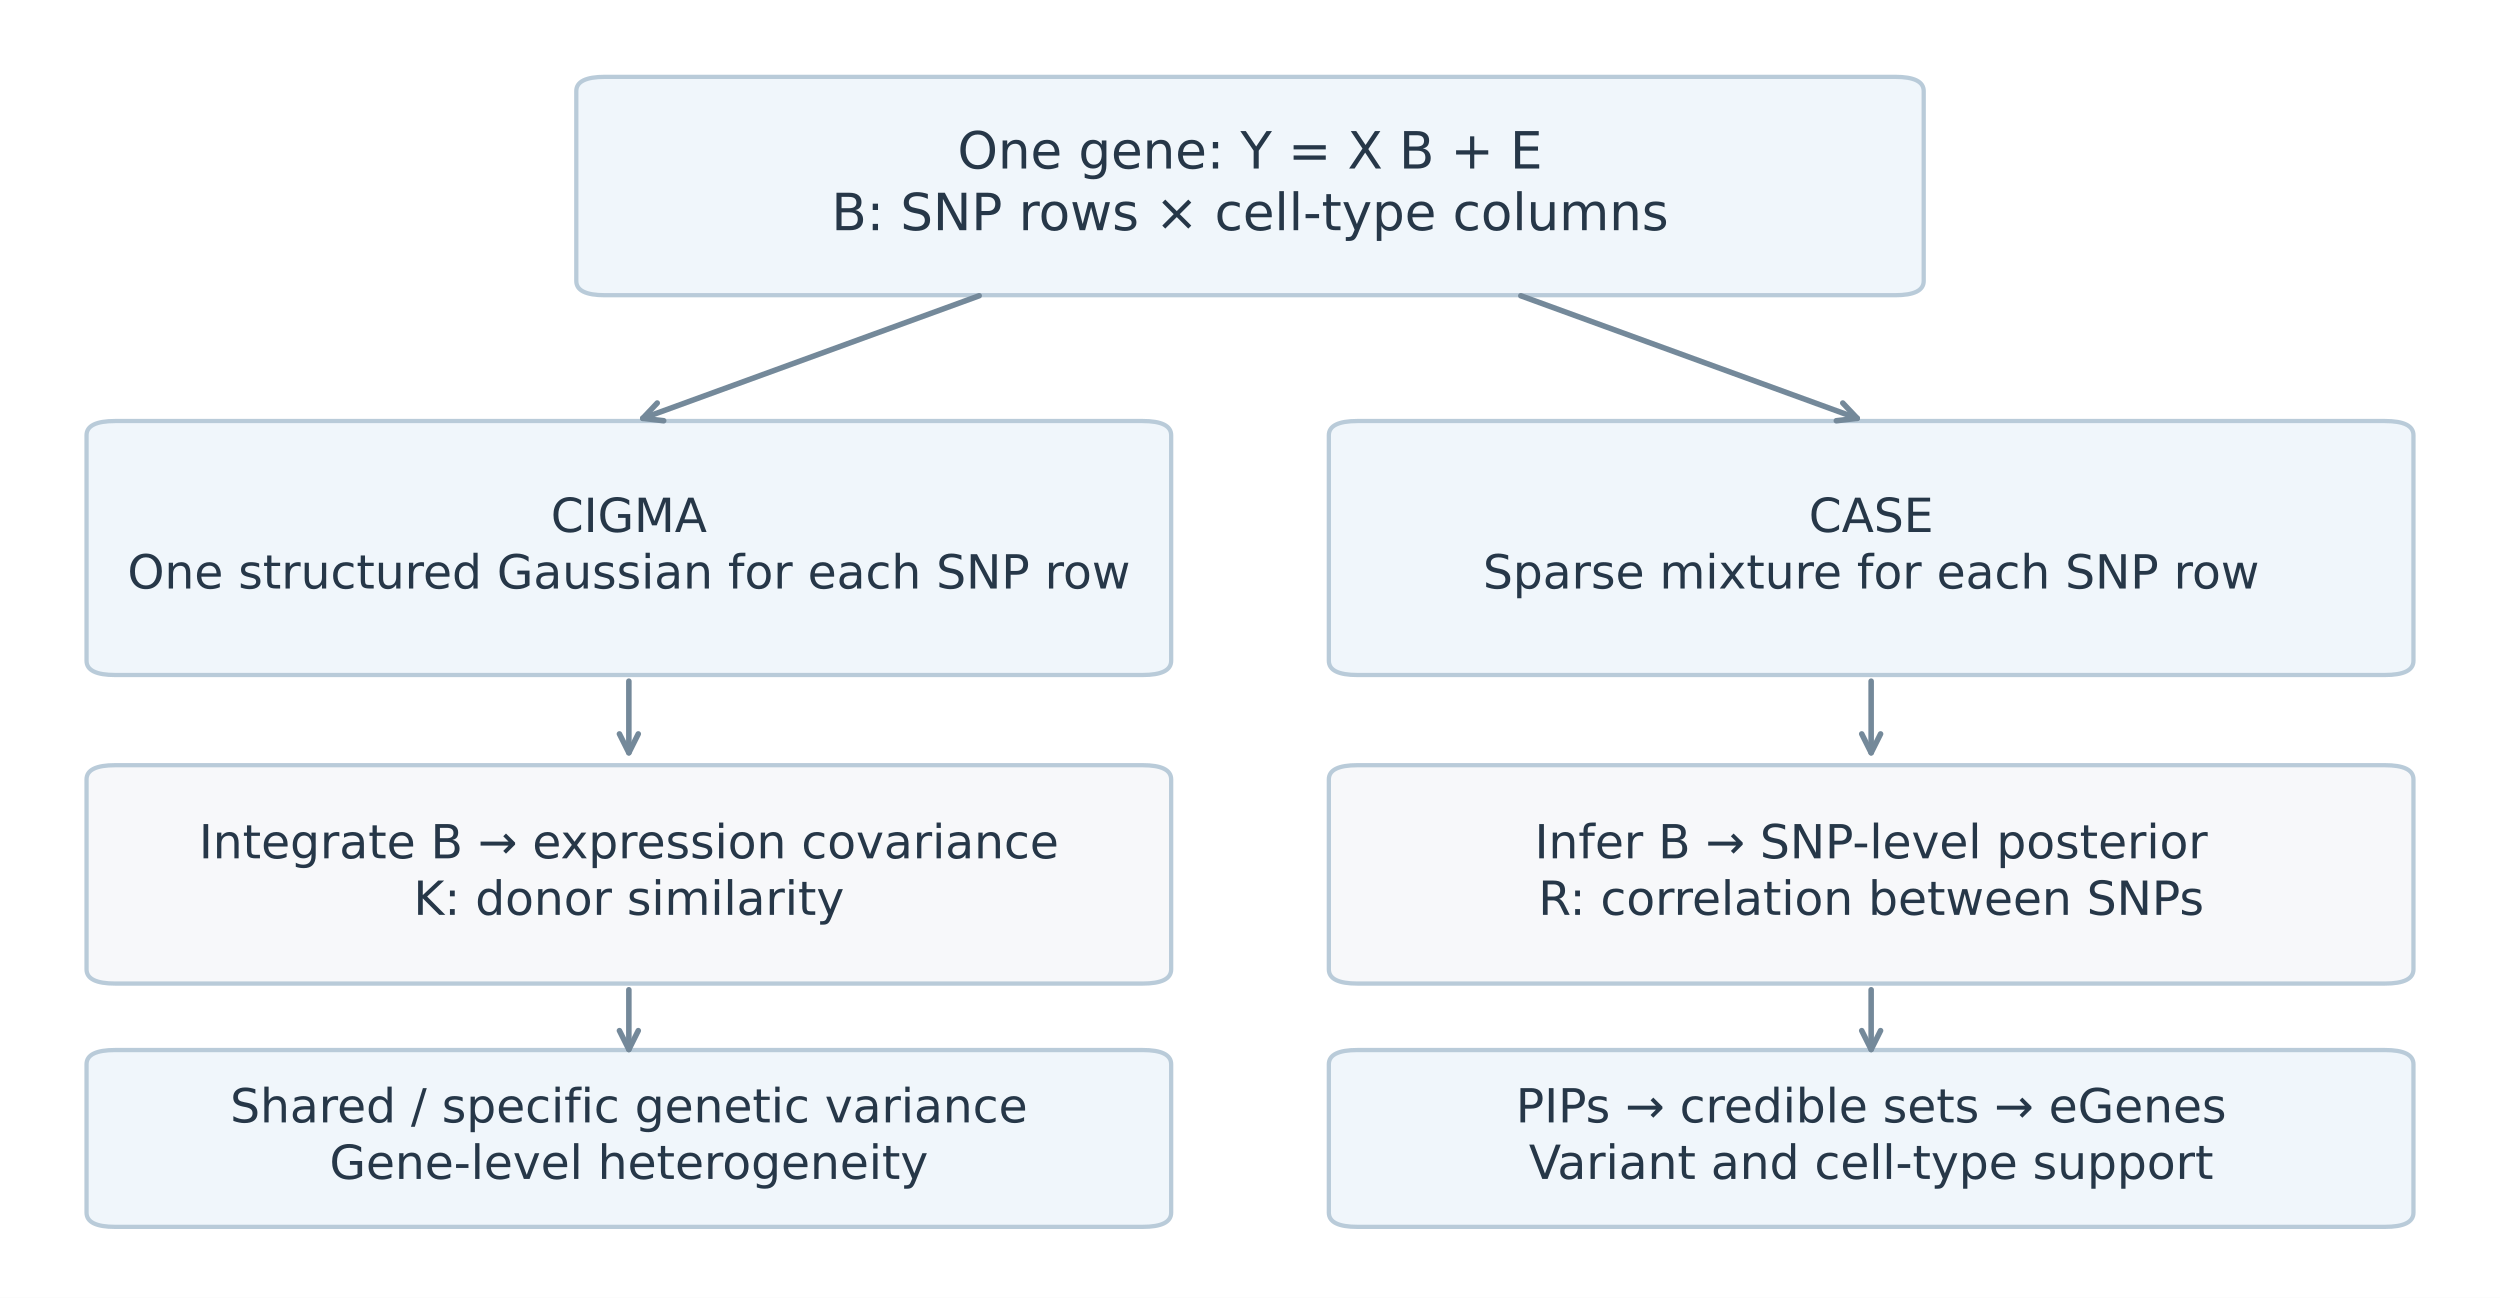
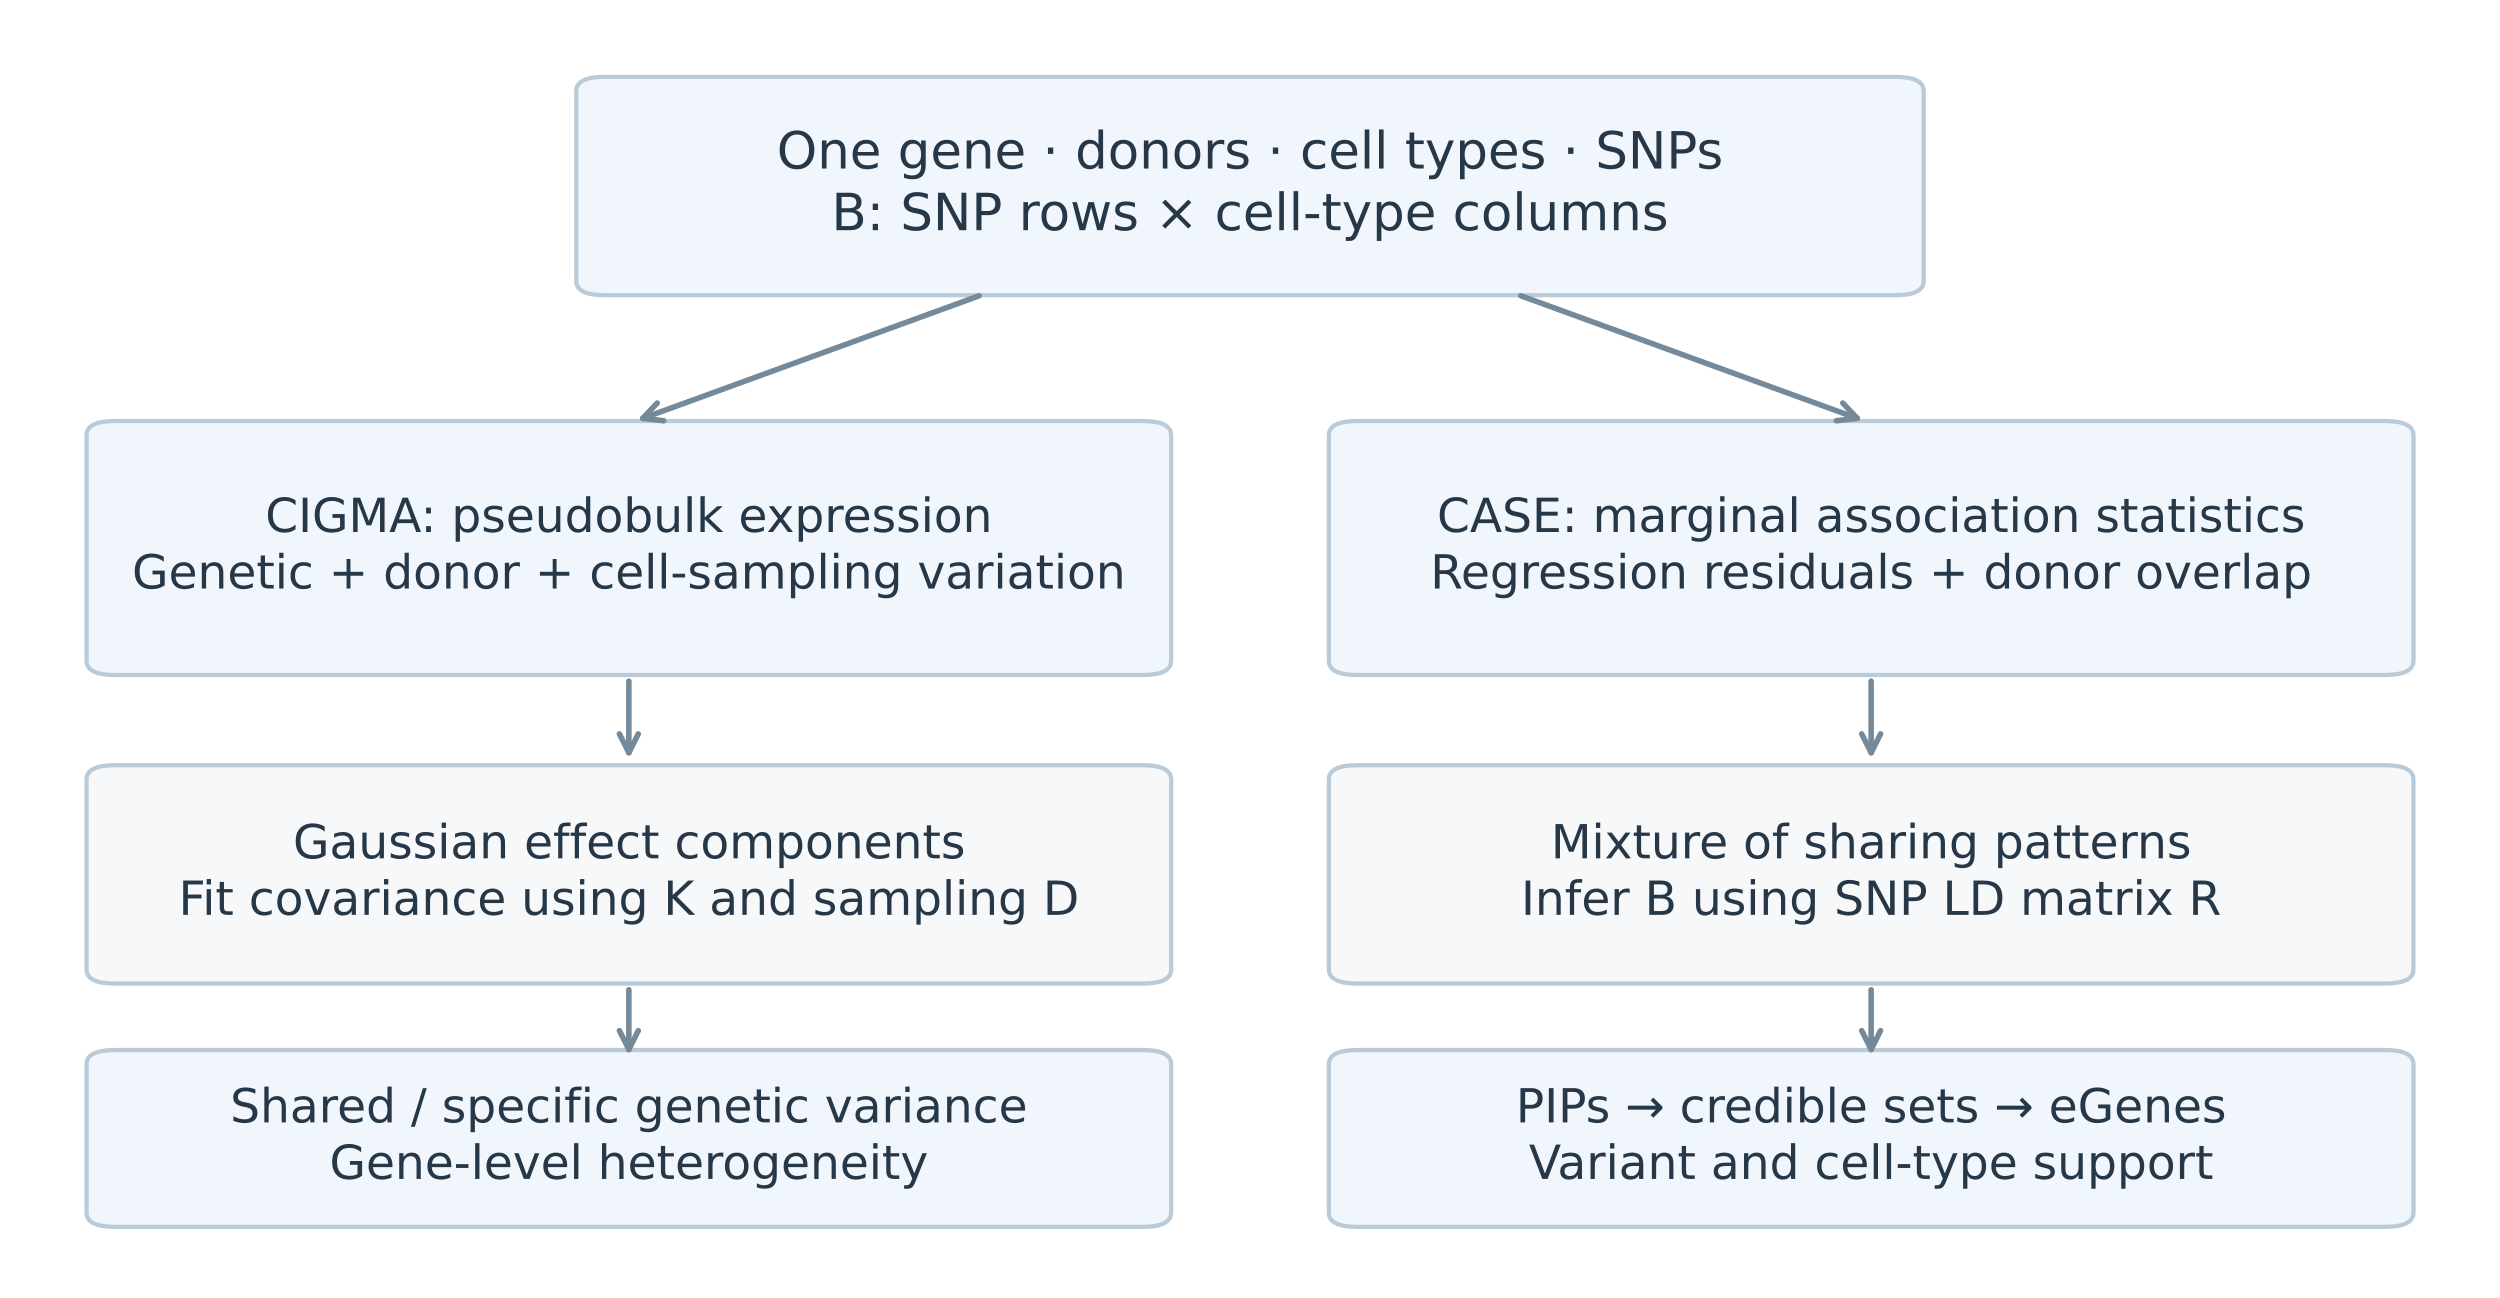
<svg xmlns="http://www.w3.org/2000/svg" width="583.92pt" height="303.12pt" viewBox="0 0 583.92 303.12" version="1.1">
  <defs>
    <style type="text/css">*{stroke-linejoin: round; stroke-linecap: butt}</style>
  </defs>
  <g id="figure_1">
    <g id="patch_1">
      <path d="M 0 303.12 L 583.92 303.12 L 583.92 0 L 0 0 z " style="fill: #ffffff" />
    </g>
    <g id="axes_1">
      <g id="patch_2">
        <path d="M 141.3 68.954 L 442.62 68.954 Q 449.316 68.954 449.316 65.628 L 449.316 21.276 Q 449.316 17.95 442.62 17.95 L 141.3 17.95 Q 134.604 17.95 134.604 21.276 L 134.604 65.628 Q 134.604 68.954 141.3 68.954 z " clip-path="url(#p57241874ad)" style="fill: #f0f6fb; stroke: #b9cbd9; stroke-linejoin: miter" />
      </g>
      <g id="patch_3">
        <path d="M 26.91 157.658 L 266.85 157.658 Q 273.546 157.658 273.546 154.332 L 273.546 101.664 Q 273.546 98.338 266.85 98.338 L 26.91 98.338 Q 20.214 98.338 20.214 101.664 L 20.214 154.332 Q 20.214 157.658 26.91 157.658 z " clip-path="url(#p57241874ad)" style="fill: #f0f6fb; stroke: #b9cbd9; stroke-linejoin: miter" />
      </g>
      <g id="patch_4">
        <path d="M 317.07 157.658 L 557.01 157.658 Q 563.706 157.658 563.706 154.332 L 563.706 101.664 Q 563.706 98.338 557.01 98.338 L 317.07 98.338 Q 310.374 98.338 310.374 101.664 L 310.374 154.332 Q 310.374 157.658 317.07 157.658 z " clip-path="url(#p57241874ad)" style="fill: #f0f6fb; stroke: #b9cbd9; stroke-linejoin: miter" />
      </g>
      <g id="patch_5">
        <path d="M 26.91 229.73 L 266.85 229.73 Q 273.546 229.73 273.546 226.404 L 273.546 182.052 Q 273.546 178.726 266.85 178.726 L 26.91 178.726 Q 20.214 178.726 20.214 182.052 L 20.214 226.404 Q 20.214 229.73 26.91 229.73 z " clip-path="url(#p57241874ad)" style="fill: #f7f8fa; stroke: #b9cbd9; stroke-linejoin: miter" />
      </g>
      <g id="patch_6">
        <path d="M 317.07 229.73 L 557.01 229.73 Q 563.706 229.73 563.706 226.404 L 563.706 182.052 Q 563.706 178.726 557.01 178.726 L 317.07 178.726 Q 310.374 178.726 310.374 182.052 L 310.374 226.404 Q 310.374 229.73 317.07 229.73 z " clip-path="url(#p57241874ad)" style="fill: #f7f8fa; stroke: #b9cbd9; stroke-linejoin: miter" />
      </g>
      <g id="patch_7">
        <path d="M 26.91 286.556 L 266.85 286.556 Q 273.546 286.556 273.546 283.23 L 273.546 248.58 Q 273.546 245.254 266.85 245.254 L 26.91 245.254 Q 20.214 245.254 20.214 248.58 L 20.214 283.23 Q 20.214 286.556 26.91 286.556 z " clip-path="url(#p57241874ad)" style="fill: #f0f6fb; stroke: #b9cbd9; stroke-linejoin: miter" />
      </g>
      <g id="patch_8">
        <path d="M 317.07 286.556 L 557.01 286.556 Q 563.706 286.556 563.706 283.23 L 563.706 248.58 Q 563.706 245.254 557.01 245.254 L 317.07 245.254 Q 310.374 245.254 310.374 248.58 L 310.374 283.23 Q 310.374 286.556 317.07 286.556 z " clip-path="url(#p57241874ad)" style="fill: #f0f6fb; stroke: #b9cbd9; stroke-linejoin: miter" />
      </g>
      <g id="text_1">
-         <text style="font-size: 12px; font-family: 'DejaVu Sans'; fill: #263748" transform="translate(223.6397 39.36755)">One gene: Y = X B + E</text>
-         <text style="font-size: 12px; font-family: 'DejaVu Sans'; fill: #263748" transform="translate(194.2003 53.77083)">B: SNP rows × cell-type columns</text>
+         <text style="font-size: 12px; font-family: 'DejaVu Sans'; fill: #263748" transform="translate(181.4344 39.36802)">One gene · donors · cell types · SNPs</text>
+         <text style="font-size: 12px; font-family: 'DejaVu Sans'; fill: #263748" transform="translate(194.2003 53.7713)">B: SNP rows × cell-type columns</text>
      </g>
      <g id="patch_9">
        <path d="M 228.703 69.084 Q 188.731 83.645 150.126 97.71 " style="fill: none; stroke: #74899a; stroke-width: 1.3; stroke-linecap: round" />
        <path d="M 155.013 98.271 L 150.126 97.71 L 153.507 94.136 " style="fill: none; stroke: #74899a; stroke-width: 1.3; stroke-linecap: round" />
      </g>
      <g id="patch_10">
        <path d="M 355.217 69.084 Q 395.189 83.645 433.794 97.71 " style="fill: none; stroke: #74899a; stroke-width: 1.3; stroke-linecap: round" />
        <path d="M 430.413 94.136 L 433.794 97.71 L 428.907 98.271 " style="fill: none; stroke: #74899a; stroke-width: 1.3; stroke-linecap: round" />
      </g>
      <g id="text_2">
-         <text style="font-size: 11px; font-family: 'DejaVu Sans'; fill: #263748" transform="translate(128.6475 124.2539)">CIGMA</text>
-         <text style="font-size: 11px; font-family: 'DejaVu Sans'; fill: #263748" transform="translate(29.75836 137.4569)">One structured Gaussian for each SNP row</text>
+         <text style="font-size: 11px; font-family: 'DejaVu Sans'; fill: #263748" transform="translate(61.95312 124.2543)">CIGMA: pseudobulk expression</text>
+         <text style="font-size: 11px; font-family: 'DejaVu Sans'; fill: #263748" transform="translate(30.84289 137.4574)">Genetic + donor + cell-sampling variation</text>
      </g>
      <g id="text_3">
-         <text style="font-size: 11px; font-family: 'DejaVu Sans'; fill: #263748" transform="translate(422.4702 124.2539)">CASE</text>
-         <text style="font-size: 11px; font-family: 'DejaVu Sans'; fill: #263748" transform="translate(346.3768 137.4569)">Sparse mixture for each SNP row</text>
+         <text style="font-size: 11px; font-family: 'DejaVu Sans'; fill: #263748" transform="translate(335.6389 124.2543)">CASE: marginal association statistics</text>
+         <text style="font-size: 11px; font-family: 'DejaVu Sans'; fill: #263748" transform="translate(334.0723 137.4574)">Regression residuals + donor overlap</text>
      </g>
      <g id="patch_11">
        <path d="M 146.88 159.104 Q 146.88 168.19 146.88 175.822 " style="fill: none; stroke: #74899a; stroke-width: 1.3; stroke-linecap: round" />
        <path d="M 149.08 171.422 L 146.88 175.822 L 144.68 171.422 " style="fill: none; stroke: #74899a; stroke-width: 1.3; stroke-linecap: round" />
      </g>
      <g id="patch_12">
        <path d="M 437.04 159.104 Q 437.04 168.19 437.04 175.822 " style="fill: none; stroke: #74899a; stroke-width: 1.3; stroke-linecap: round" />
        <path d="M 439.24 171.422 L 437.04 175.822 L 434.84 171.422 " style="fill: none; stroke: #74899a; stroke-width: 1.3; stroke-linecap: round" />
      </g>
      <g id="text_4">
-         <text style="font-size: 11px; font-family: 'DejaVu Sans'; fill: #263748" transform="translate(46.45687 200.4843)">Integrate B → expression covariance</text>
-         <text style="font-size: 11px; font-family: 'DejaVu Sans'; fill: #263748" transform="translate(96.5782 213.6874)">K: donor similarity</text>
+         <text style="font-size: 11px; font-family: 'DejaVu Sans'; fill: #263748" transform="translate(68.43367 200.4843)">Gaussian effect components</text>
+         <text style="font-size: 11px; font-family: 'DejaVu Sans'; fill: #263748" transform="translate(41.71312 213.6874)">Fit covariance using K and sampling D</text>
      </g>
      <g id="text_5">
-         <text style="font-size: 11px; font-family: 'DejaVu Sans'; fill: #263748" transform="translate(358.433 200.4843)">Infer B → SNP-level posterior</text>
-         <text style="font-size: 11px; font-family: 'DejaVu Sans'; fill: #263748" transform="translate(359.3035 213.6874)">R: correlation between SNPs</text>
+         <text style="font-size: 11px; font-family: 'DejaVu Sans'; fill: #263748" transform="translate(362.2383 200.4843)">Mixture of sharing patterns</text>
+         <text style="font-size: 11px; font-family: 'DejaVu Sans'; fill: #263748" transform="translate(355.261 213.6874)">Infer B using SNP LD matrix R</text>
      </g>
      <g id="patch_13">
        <path d="M 146.88 231.18 Q 146.88 238.88 146.88 245.126 " style="fill: none; stroke: #74899a; stroke-width: 1.3; stroke-linecap: round" />
        <path d="M 149.08 240.726 L 146.88 245.126 L 144.68 240.726 " style="fill: none; stroke: #74899a; stroke-width: 1.3; stroke-linecap: round" />
      </g>
      <g id="patch_14">
        <path d="M 437.04 231.18 Q 437.04 238.88 437.04 245.126 " style="fill: none; stroke: #74899a; stroke-width: 1.3; stroke-linecap: round" />
        <path d="M 439.24 240.726 L 437.04 245.126 L 434.84 240.726 " style="fill: none; stroke: #74899a; stroke-width: 1.3; stroke-linecap: round" />
      </g>
      <g id="text_6">
        <text style="font-size: 11px; font-family: 'DejaVu Sans'; fill: #263748" transform="translate(53.75727 262.1613)">Shared / specific genetic variance</text>
        <text style="font-size: 11px; font-family: 'DejaVu Sans'; fill: #263748" transform="translate(76.9518 275.3644)">Gene-level heterogeneity</text>
      </g>
      <g id="text_7">
        <text style="font-size: 11px; font-family: 'DejaVu Sans'; fill: #263748" transform="translate(354.051 262.1613)">PIPs → credible sets → eGenes</text>
        <text style="font-size: 11px; font-family: 'DejaVu Sans'; fill: #263748" transform="translate(357.0889 275.3644)">Variant and cell-type support</text>
      </g>
    </g>
  </g>
  <defs>
    <clipPath id="p57241874ad">
      <rect x="12.96" y="12.96" width="558" height="277.2" />
    </clipPath>
  </defs>
</svg>
